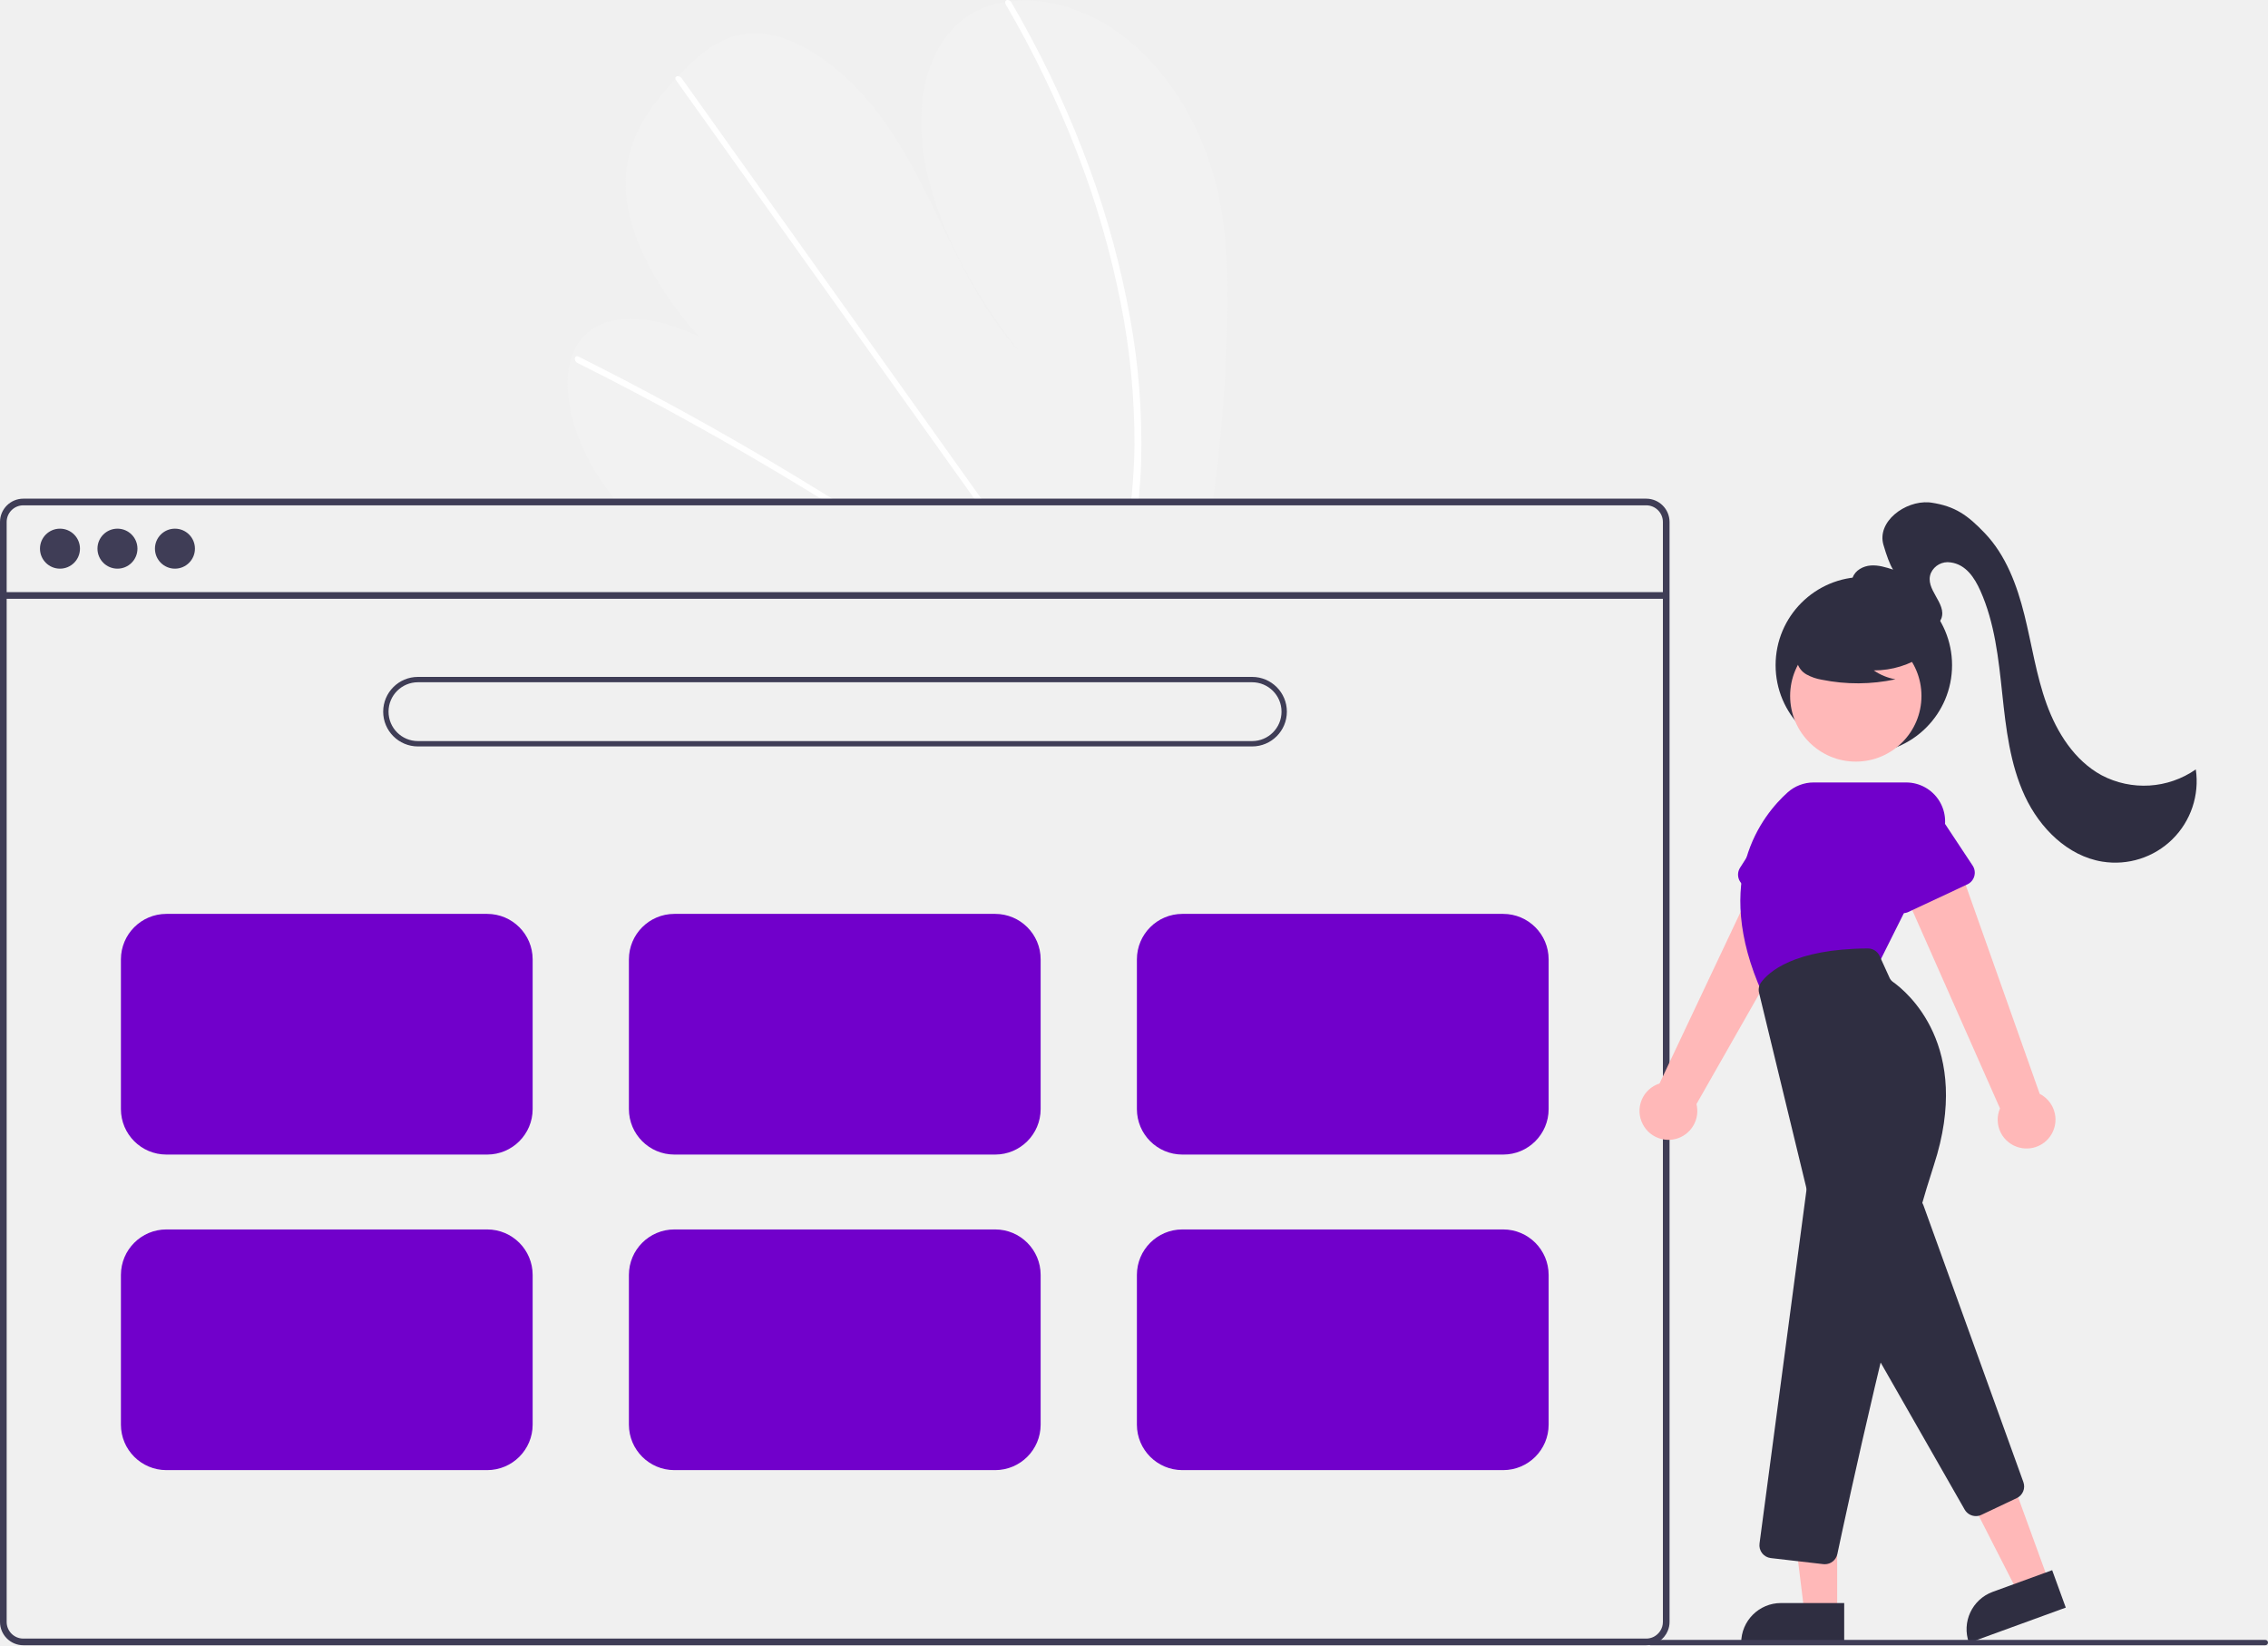
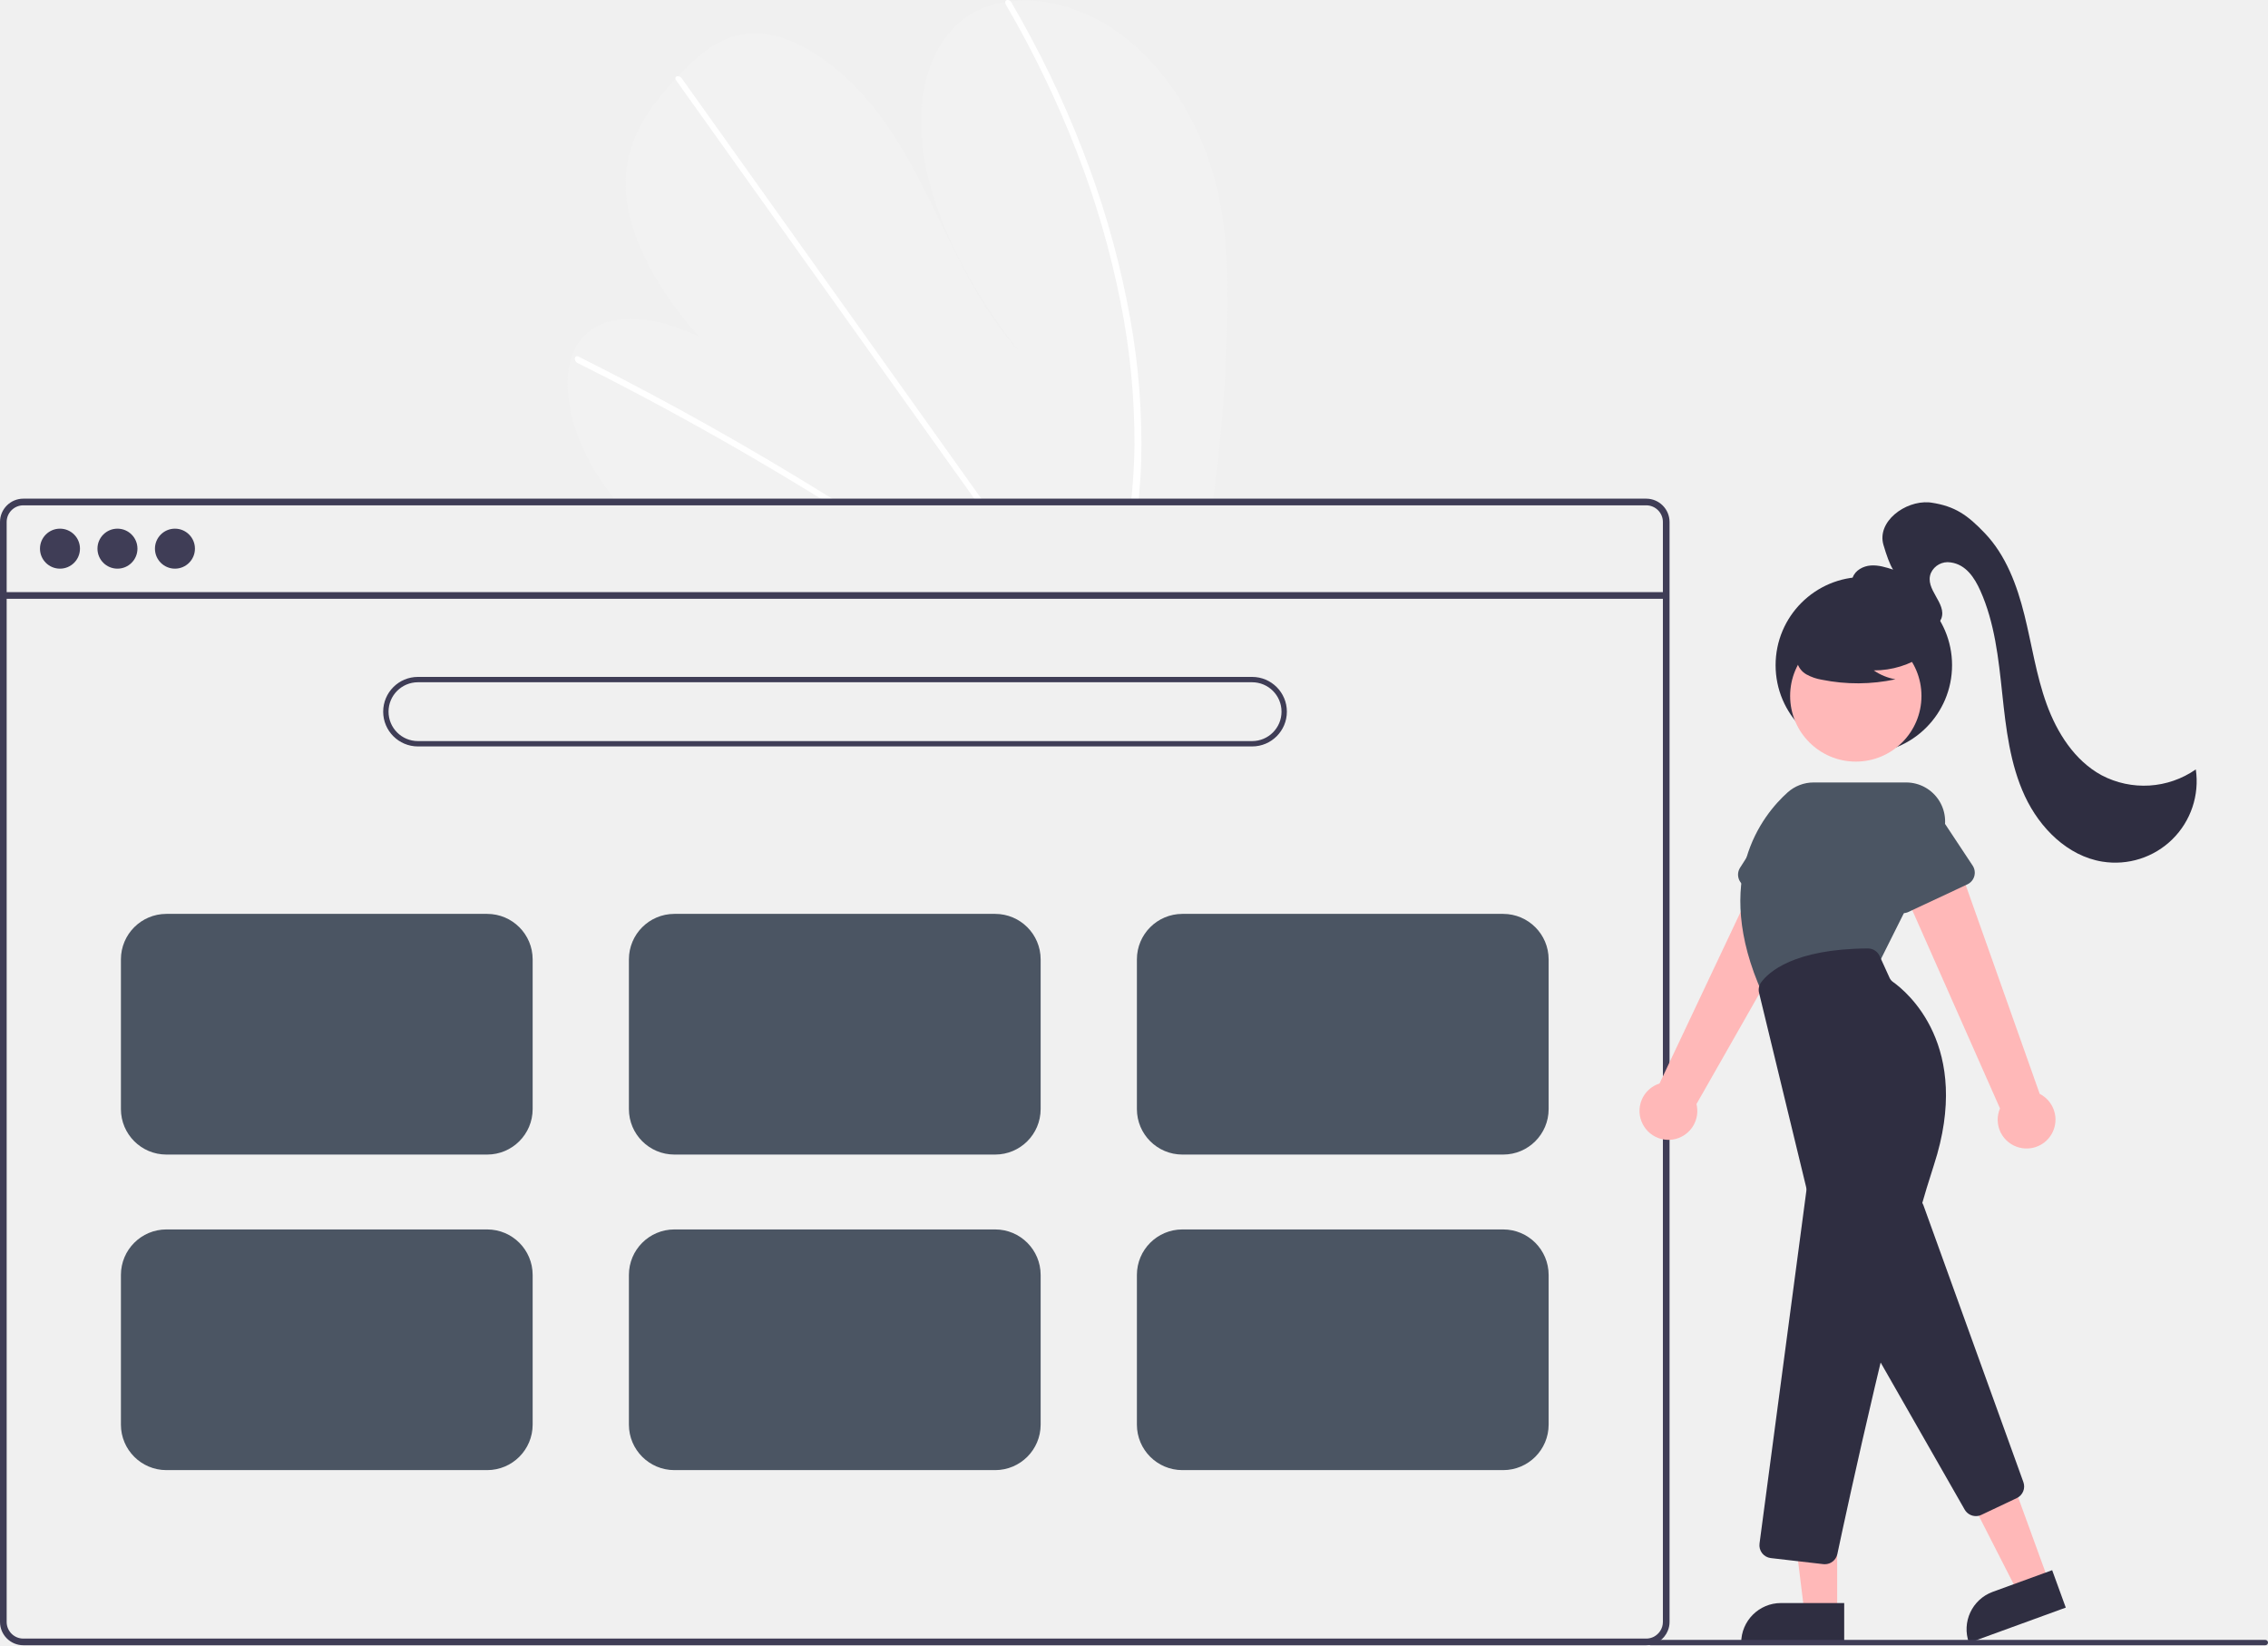
<svg xmlns="http://www.w3.org/2000/svg" data-name="Layer 1" width="848.284" height="615.234" viewBox="0 0 848.284 615.234">
  <path d="M634.899,256.958a554.592,554.592,0,0,1-5.228,71.262c-.115.829-.239,1.659-.354,2.488L406.04,329.46c-.656-.824-1.301-1.657-1.926-2.501-2.085-2.792-4.038-5.663-5.832-8.633-8.62-14.308-12.567-31.061-8.612-42.619l.071-.18a20.281,20.281,0,0,1,3.958-6.878c9.017-10.15,27.248-8.458,43.792-.265-14.839-16.243-26.655-36.739-27.553-55.035-.88-17.845,8.451-30.593,18.572-41.427.332-.358.664-.706.996-1.054.161-.179.332-.348.493-.527,7.896-8.256,17.102-16.395,30.427-15.41,14.614,1.082,30.816,13.322,42.177,27.586,11.36,14.254,18.91,30.446,26.562,46.249,7.662,15.793,15.951,31.99,28.246,45.489C540.758,253.192,527.332,229.226,522.372,205.918s-.595-45.694,14.247-56.671a34.713,34.713,0,0,1,15.205-6.135c.64-.106,1.291-.193,1.951-.269,13.739-1.563,30.143,3.188,44.1,14.547,15.37,12.506,26.027,31.046,31.329,48.646C634.505,223.635,635.07,240.578,634.899,256.958Z" transform="translate(-175.858 -142.383)" fill="#f2f2f2" />
  <path d="M488.818,329.923l-4.269-.024q-2.033-1.271-4.086-2.513c-.847-.535-1.704-1.05-2.562-1.574q-21.243-12.974-42.751-24.889Q413.661,288.997,391.956,278.171a1.789,1.789,0,0,1-1.029-2.046.515.515,0,0,1,.071-.15c.202-.379.653-.536,1.311-.213,1.775.89,3.56,1.78,5.335,2.69q21.764,11.012,43.342,23.123,21.563,12.106,42.879,25.28c.299.182.598.373.897.555C486.118,328.247,487.463,329.085,488.818,329.923Z" transform="translate(-175.858 -142.383)" fill="#fff" />
  <path d="M543.868,330.23l-2.64-.015c-.595-.833-1.181-1.667-1.776-2.5q-20.985-29.428-41.962-58.855-34.351-48.178-68.682-96.355a1.7,1.7,0,0,1-.297-.582c-.196-.711.327-1.128.996-1.054a2.006,2.006,0,0,1,1.395.888q19.259,27.018,38.509,54.016,34.173,47.937,68.336,95.863c1.449,2.028,2.897,4.066,4.346,6.094C542.687,328.564,543.282,329.397,543.868,330.23Z" transform="translate(-175.858 -142.383)" fill="#fff" />
  <path d="M602.684,314.899c-.135,4.449-.429,8.828-.814,13.166q-.112,1.244-.224,2.489l-2.77-.015c.085-.829.169-1.659.244-2.489.585-6.267,1.001-12.605,1.057-19.114a266.656,266.656,0,0,0-5.25-53.75,334.665,334.665,0,0,0-16.259-55.842A383.492,383.492,0,0,0,552.068,144.093a1.476,1.476,0,0,1-.245-.981c.114-.789,1.165-1.024,1.951-.269a2.293,2.293,0,0,1,.397.502q1.917,3.296,3.763,6.611a383.228,383.228,0,0,1,25.461,55.443,333.081,333.081,0,0,1,15.157,55.926A263.074,263.074,0,0,1,602.684,314.899Z" transform="translate(-175.858 -142.383)" fill="#fff" />
  <path d="M791.578,328.857h-607a8.728,8.728,0,0,0-8.72,8.72v411.32a8.728,8.728,0,0,0,8.72,8.72h607a8.712,8.712,0,0,0,6.63-3.06,2.043,2.043,0,0,0,.19-.24,8.166,8.166,0,0,0,1.25-2.11,8.507,8.507,0,0,0,.66-3.31V337.577A8.73,8.73,0,0,0,791.578,328.857Zm6.24,420.04a6.175,6.175,0,0,1-1.03,3.42,6.446,6.446,0,0,1-2.36,2.12,6.184,6.184,0,0,1-2.85.69h-607a6.238,6.238,0,0,1-6.23-6.23V337.577a6.238,6.238,0,0,1,6.23-6.23h607a6.239,6.239,0,0,1,6.24,6.23Z" transform="translate(-175.858 -142.383)" fill="#3f3d56" />
  <rect x="1.243" y="221.423" width="621.957" height="2.493" fill="#3f3d56" />
  <circle cx="22.432" cy="205.17" r="7.478" fill="#3f3d56" />
  <circle cx="43.932" cy="205.17" r="7.478" fill="#3f3d56" />
  <circle cx="65.433" cy="205.17" r="7.478" fill="#3f3d56" />
  <path d="M644.177,421.509h-312a13,13,0,0,1,0-26h312a13,13,0,0,1,0,26Zm-312-24a11,11,0,0,0,0,22h312a11,11,0,0,0,0-22Z" transform="translate(-175.858 -142.383)" fill="#3f3d56" />
-   <path d="M358.083,574.127h-120a17.019,17.019,0,0,1-17-17v-56a17.019,17.019,0,0,1,17-17h120a17.019,17.019,0,0,1,17,17v56A17.019,17.019,0,0,1,358.083,574.127Z" transform="translate(-175.858 -142.383)" fill="#7100CB" />
-   <path d="M548.083,574.127h-120a17.019,17.019,0,0,1-17-17v-56a17.019,17.019,0,0,1,17-17h120a17.019,17.019,0,0,1,17,17v56A17.019,17.019,0,0,1,548.083,574.127Z" transform="translate(-175.858 -142.383)" fill="#7100CB" />
-   <path d="M738.083,574.127h-120a17.019,17.019,0,0,1-17-17v-56a17.019,17.019,0,0,1,17-17h120a17.019,17.019,0,0,1,17,17v56A17.019,17.019,0,0,1,738.083,574.127Z" transform="translate(-175.858 -142.383)" fill="#7100CB" />
-   <path d="M358.083,692.127h-120a17.019,17.019,0,0,1-17-17v-56a17.019,17.019,0,0,1,17-17h120a17.019,17.019,0,0,1,17,17v56A17.019,17.019,0,0,1,358.083,692.127Z" transform="translate(-175.858 -142.383)" fill="#7100CB" />
-   <path d="M548.083,692.127h-120a17.019,17.019,0,0,1-17-17v-56a17.019,17.019,0,0,1,17-17h120a17.019,17.019,0,0,1,17,17v56A17.019,17.019,0,0,1,548.083,692.127Z" transform="translate(-175.858 -142.383)" fill="#7100CB" />
-   <path d="M738.083,692.127h-120a17.019,17.019,0,0,1-17-17v-56a17.019,17.019,0,0,1,17-17h120a17.019,17.019,0,0,1,17,17v56A17.019,17.019,0,0,1,738.083,692.127Z" transform="translate(-175.858 -142.383)" fill="#7100CB" />
+   <path d="M358.083,574.127h-120a17.019,17.019,0,0,1-17-17v-56a17.019,17.019,0,0,1,17-17h120a17.019,17.019,0,0,1,17,17v56A17.019,17.019,0,0,1,358.083,574.127Z" transform="translate(-175.858 -142.383)" fill="#4b5563" />
+   <path d="M548.083,574.127h-120a17.019,17.019,0,0,1-17-17v-56a17.019,17.019,0,0,1,17-17h120a17.019,17.019,0,0,1,17,17v56A17.019,17.019,0,0,1,548.083,574.127Z" transform="translate(-175.858 -142.383)" fill="#4b5563" />
+   <path d="M738.083,574.127h-120a17.019,17.019,0,0,1-17-17v-56a17.019,17.019,0,0,1,17-17h120a17.019,17.019,0,0,1,17,17v56A17.019,17.019,0,0,1,738.083,574.127Z" transform="translate(-175.858 -142.383)" fill="#4b5563" />
+   <path d="M358.083,692.127h-120a17.019,17.019,0,0,1-17-17v-56a17.019,17.019,0,0,1,17-17h120a17.019,17.019,0,0,1,17,17v56A17.019,17.019,0,0,1,358.083,692.127Z" transform="translate(-175.858 -142.383)" fill="#4b5563" />
+   <path d="M548.083,692.127h-120a17.019,17.019,0,0,1-17-17v-56a17.019,17.019,0,0,1,17-17h120a17.019,17.019,0,0,1,17,17v56A17.019,17.019,0,0,1,548.083,692.127Z" transform="translate(-175.858 -142.383)" fill="#4b5563" />
+   <path d="M738.083,692.127h-120a17.019,17.019,0,0,1-17-17v-56a17.019,17.019,0,0,1,17-17h120a17.019,17.019,0,0,1,17,17v56A17.019,17.019,0,0,1,738.083,692.127Z" transform="translate(-175.858 -142.383)" fill="#4b5563" />
  <circle cx="697.115" cy="248.744" r="33" fill="#2f2e41" />
  <path d="M790.301,562.796a10.743,10.743,0,0,1,6.253-15.24l41.816-88.459,19.128,13.413-47.119,82.735a10.801,10.801,0,0,1-20.078,7.551Z" transform="translate(-175.858 -142.383)" fill="#ffb8b8" />
-   <path d="M826.133,470.841a4.812,4.812,0,0,1,.552-3.973l13.001-20.382a13.377,13.377,0,0,1,24.456,10.85l-6.549,23.353a4.817,4.817,0,0,1-6.604,3.096L828.78,473.855A4.811,4.811,0,0,1,826.133,470.841Z" transform="translate(-175.858 -142.383)" fill="#7100CB" />
+   <path d="M826.133,470.841a4.812,4.812,0,0,1,.552-3.973l13.001-20.382a13.377,13.377,0,0,1,24.456,10.85l-6.549,23.353a4.817,4.817,0,0,1-6.604,3.096L828.78,473.855A4.811,4.811,0,0,1,826.133,470.841Z" transform="translate(-175.858 -142.383)" fill="#4b5563" />
  <path d="M931.348,571.566a10.743,10.743,0,0,1-7.445-14.694l-39.602-89.472,22.655-5.706,31.804,89.742a10.801,10.801,0,0,1-7.412,20.13Z" transform="translate(-175.858 -142.383)" fill="#ffb8b8" />
  <polygon points="766.285 591.358 754.765 595.553 733.105 553.115 750.107 546.924 766.285 591.358" fill="#ffb8b8" />
  <path d="M923.479,735.693H947.123a0,0,0,0,1,0,0v14.887a0,0,0,0,1,0,0H908.592a0,0,0,0,1,0,0v0A14.887,14.887,0,0,1,923.479,735.693Z" transform="translate(-374.1125 219.9076) rotate(-20.00652)" fill="#2f2e41" />
  <path d="M910.695,706.898l-43.887-76.802a4.822,4.822,0,0,1,.052-4.868l19.762-32.937a4.817,4.817,0,0,1,8.661.841l37.364,103.468a4.799,4.799,0,0,1-2.469,5.99l-13.239,6.271a4.774,4.774,0,0,1-2.044.459A4.84,4.84,0,0,1,910.695,706.898Z" transform="translate(-175.858 -142.383)" fill="#2f2e41" />
  <circle cx="694.111" cy="260.239" r="24.561" fill="#ffb8b8" />
-   <path d="M835.034,513.874c-19.342-42.889.157-66.859,9.439-75.173a14.557,14.557,0,0,1,9.73-3.721h34.599a14.576,14.576,0,0,1,13.038,21.095l-23.13,46.259-43.488,11.96Z" transform="translate(-175.858 -142.383)" fill="#7100CB" />
-   <path d="M885.651,483.434a4.812,4.812,0,0,1-2.645-3.015l-6.924-23.163a13.377,13.377,0,0,1,24.198-11.413l13.39,20.223a4.817,4.817,0,0,1-1.974,7.022l-22.033,10.314A4.811,4.811,0,0,1,885.651,483.434Z" transform="translate(-175.858 -142.383)" fill="#7100CB" />
+   <path d="M835.034,513.874c-19.342-42.889.157-66.859,9.439-75.173a14.557,14.557,0,0,1,9.73-3.721h34.599a14.576,14.576,0,0,1,13.038,21.095l-23.13,46.259-43.488,11.96Z" transform="translate(-175.858 -142.383)" fill="#4b5563" />
+   <path d="M885.651,483.434a4.812,4.812,0,0,1-2.645-3.015l-6.924-23.163a13.377,13.377,0,0,1,24.198-11.413l13.39,20.223a4.817,4.817,0,0,1-1.974,7.022l-22.033,10.314A4.811,4.811,0,0,1,885.651,483.434Z" transform="translate(-175.858 -142.383)" fill="#4b5563" />
  <polygon points="687.147 602.955 674.887 602.954 669.055 555.666 687.149 555.667 687.147 602.955" fill="#ffb8b8" />
  <path d="M666.13,599.451h23.644a0,0,0,0,1,0,0v14.887a0,0,0,0,1,0,0H651.243a0,0,0,0,1,0,0v0A14.887,14.887,0,0,1,666.13,599.451Z" fill="#2f2e41" />
  <path d="M857.81,727.286l-19.629-2.264a4.818,4.818,0,0,1-4.223-5.42l17.518-131.9a3.75,3.75,0,0,0-.073-1.377l-17.608-72.645a4.761,4.761,0,0,1,.754-3.926c2.73-3.764,12.086-12.537,39.914-12.703h.03a4.834,4.834,0,0,1,4.397,2.827l3.712,8.166a3.763,3.763,0,0,0,1.253,1.513c5.11,3.617,29.862,23.918,15.328,68.489-14.285,43.807-32.587,128.855-36.111,145.459a4.791,4.791,0,0,1-4.698,3.814A4.925,4.925,0,0,1,857.81,727.286Z" transform="translate(-175.858 -142.383)" fill="#2f2e41" />
  <path d="M895.777,387.173A33.405,33.405,0,0,1,876.686,393.073a20.471,20.471,0,0,0,8.114,3.338,67.359,67.359,0,0,1-27.514.155,17.807,17.807,0,0,1-5.76-1.978,7.289,7.289,0,0,1-3.555-4.755c-.604-3.449,2.083-6.582,4.876-8.693A35.967,35.967,0,0,1,883.071,375.1c3.376.873,6.759,2.347,8.951,5.059s2.843,6.891.753,9.684Z" transform="translate(-175.858 -142.383)" fill="#2f2e41" />
  <path d="M879.378,370.088c-2.806-.934-5.693-1.914-7.916-3.864s-3.634-5.139-2.635-7.922c.963-2.682,3.896-4.248,6.738-4.459s5.638.669,8.351,1.537c-1.227-1.854-2.495-5.449-3.605-9.241-2.532-8.652,8.02-16.553,17.011-15.901q.397.029.769.083c9.066,1.323,13.769,4.781,20.101,11.403,7.921,8.284,12.063,19.461,14.837,30.582s4.403,22.564,8.305,33.341S951.817,426.785,961.88,432.271a33.982,33.982,0,0,0,35.26-2.173,30.442,30.442,0,0,1-34.972,34.484c-12.992-2.098-23.4-12.563-28.958-24.491s-7.077-25.281-8.471-38.367-2.807-26.434-8.185-38.445c-2.177-4.861-5.381-9.809-11.107-10.585a6.89,6.89,0,0,0-7.387,3.959c-2.518,6.094,6.096,11.254,3.889,17.061a6.393,6.393,0,0,1-5.692,3.887c-4.164.274-7.584-2.113-10.806-4.416C878.859,368.472,879.378,370.088,879.378,370.088Z" transform="translate(-175.858 -142.383)" fill="#2f2e41" />
  <path d="M1023.142,757.617h-230a1,1,0,0,1,0-2h230a1,1,0,0,1,0,2Z" transform="translate(-175.858 -142.383)" fill="#3f3d56" />
</svg>
